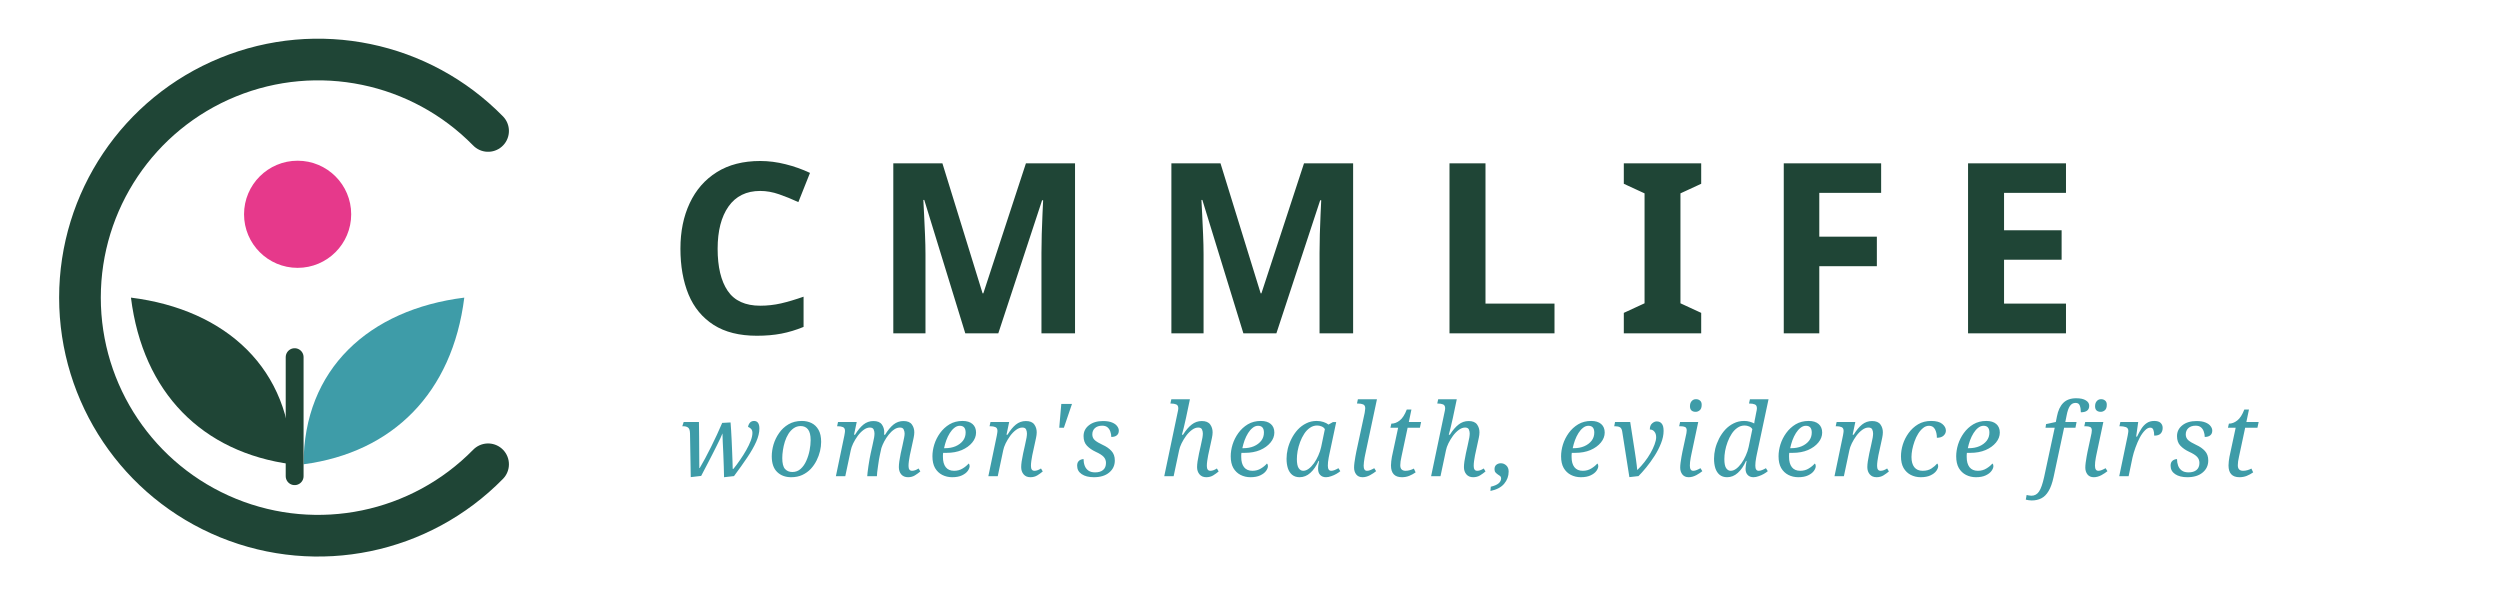
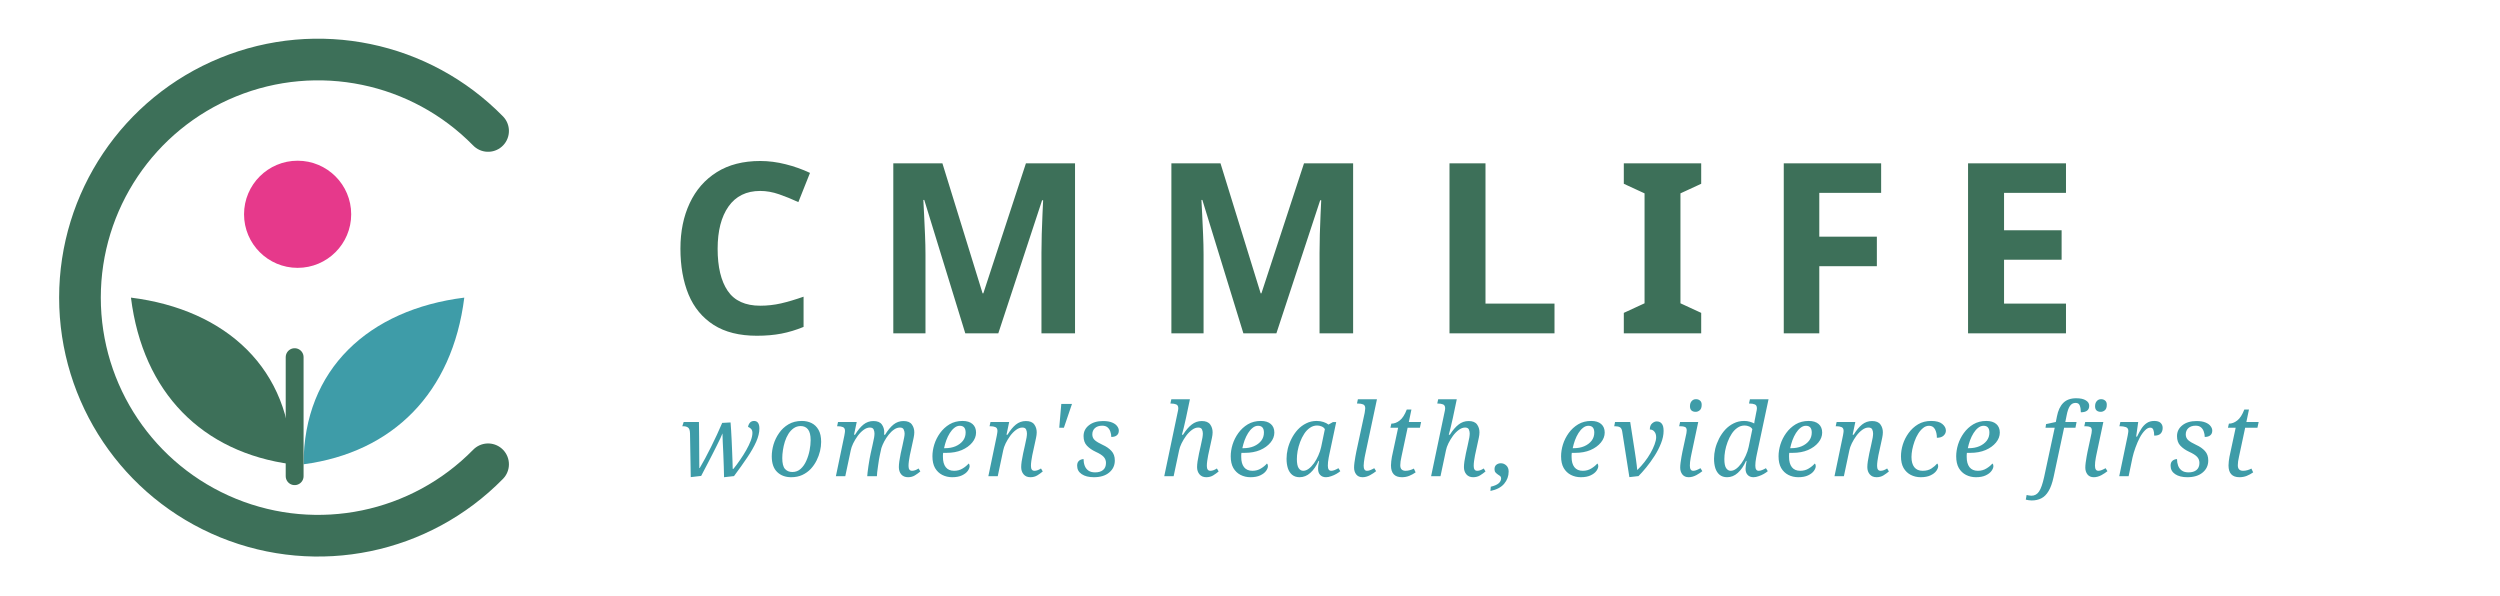
<svg xmlns="http://www.w3.org/2000/svg" viewBox="0 0 420 100">
  <g transform="translate(0,0)">
-     <path d="M82 22 A40 40 0 1 0 82 78" fill="none" stroke="#1F4536" stroke-width="7" stroke-linecap="round" />
+     <path d="M82 22 A40 40 0 1 0 82 78" fill="none" stroke="#3D7059" stroke-width="7" stroke-linecap="round" />
    <circle cx="50" cy="36" r="9" fill="#E6398B" />
-     <path d="M49 78 C49 62 38 52 22 50 C24 66 34 76 49 78 Z" fill="#1F4536" />
+     <path d="M49 78 C49 62 38 52 22 50 C24 66 34 76 49 78 Z" fill="#3D7059" />
    <path d="M51 78 C51 62 62 52 78 50 C76 66 66 76 51 78 Z" fill="#3E9CA8" />
-     <path d="M49.5 60 L49.5 80" stroke="#1F4536" stroke-width="3" stroke-linecap="round" />
+     <path d="M49.5 60 L49.5 80" stroke="#3D7059" stroke-width="3" stroke-linecap="round" />
  </g>
-   <text x="112" y="56" font-family="Prompt, sans-serif" font-weight="600" font-size="40" letter-spacing="9" fill="#1F4536">CMMLIFE</text>
+   <text x="112" y="56" font-family="Prompt, sans-serif" font-weight="600" font-size="40" letter-spacing="9" fill="#3D7059">CMMLIFE</text>
  <text x="114" y="80" font-family="Cormorant Garamond, serif" font-style="italic" font-size="17" letter-spacing="1" fill="#3E9CA8">women's health, evidence first</text>
</svg>
